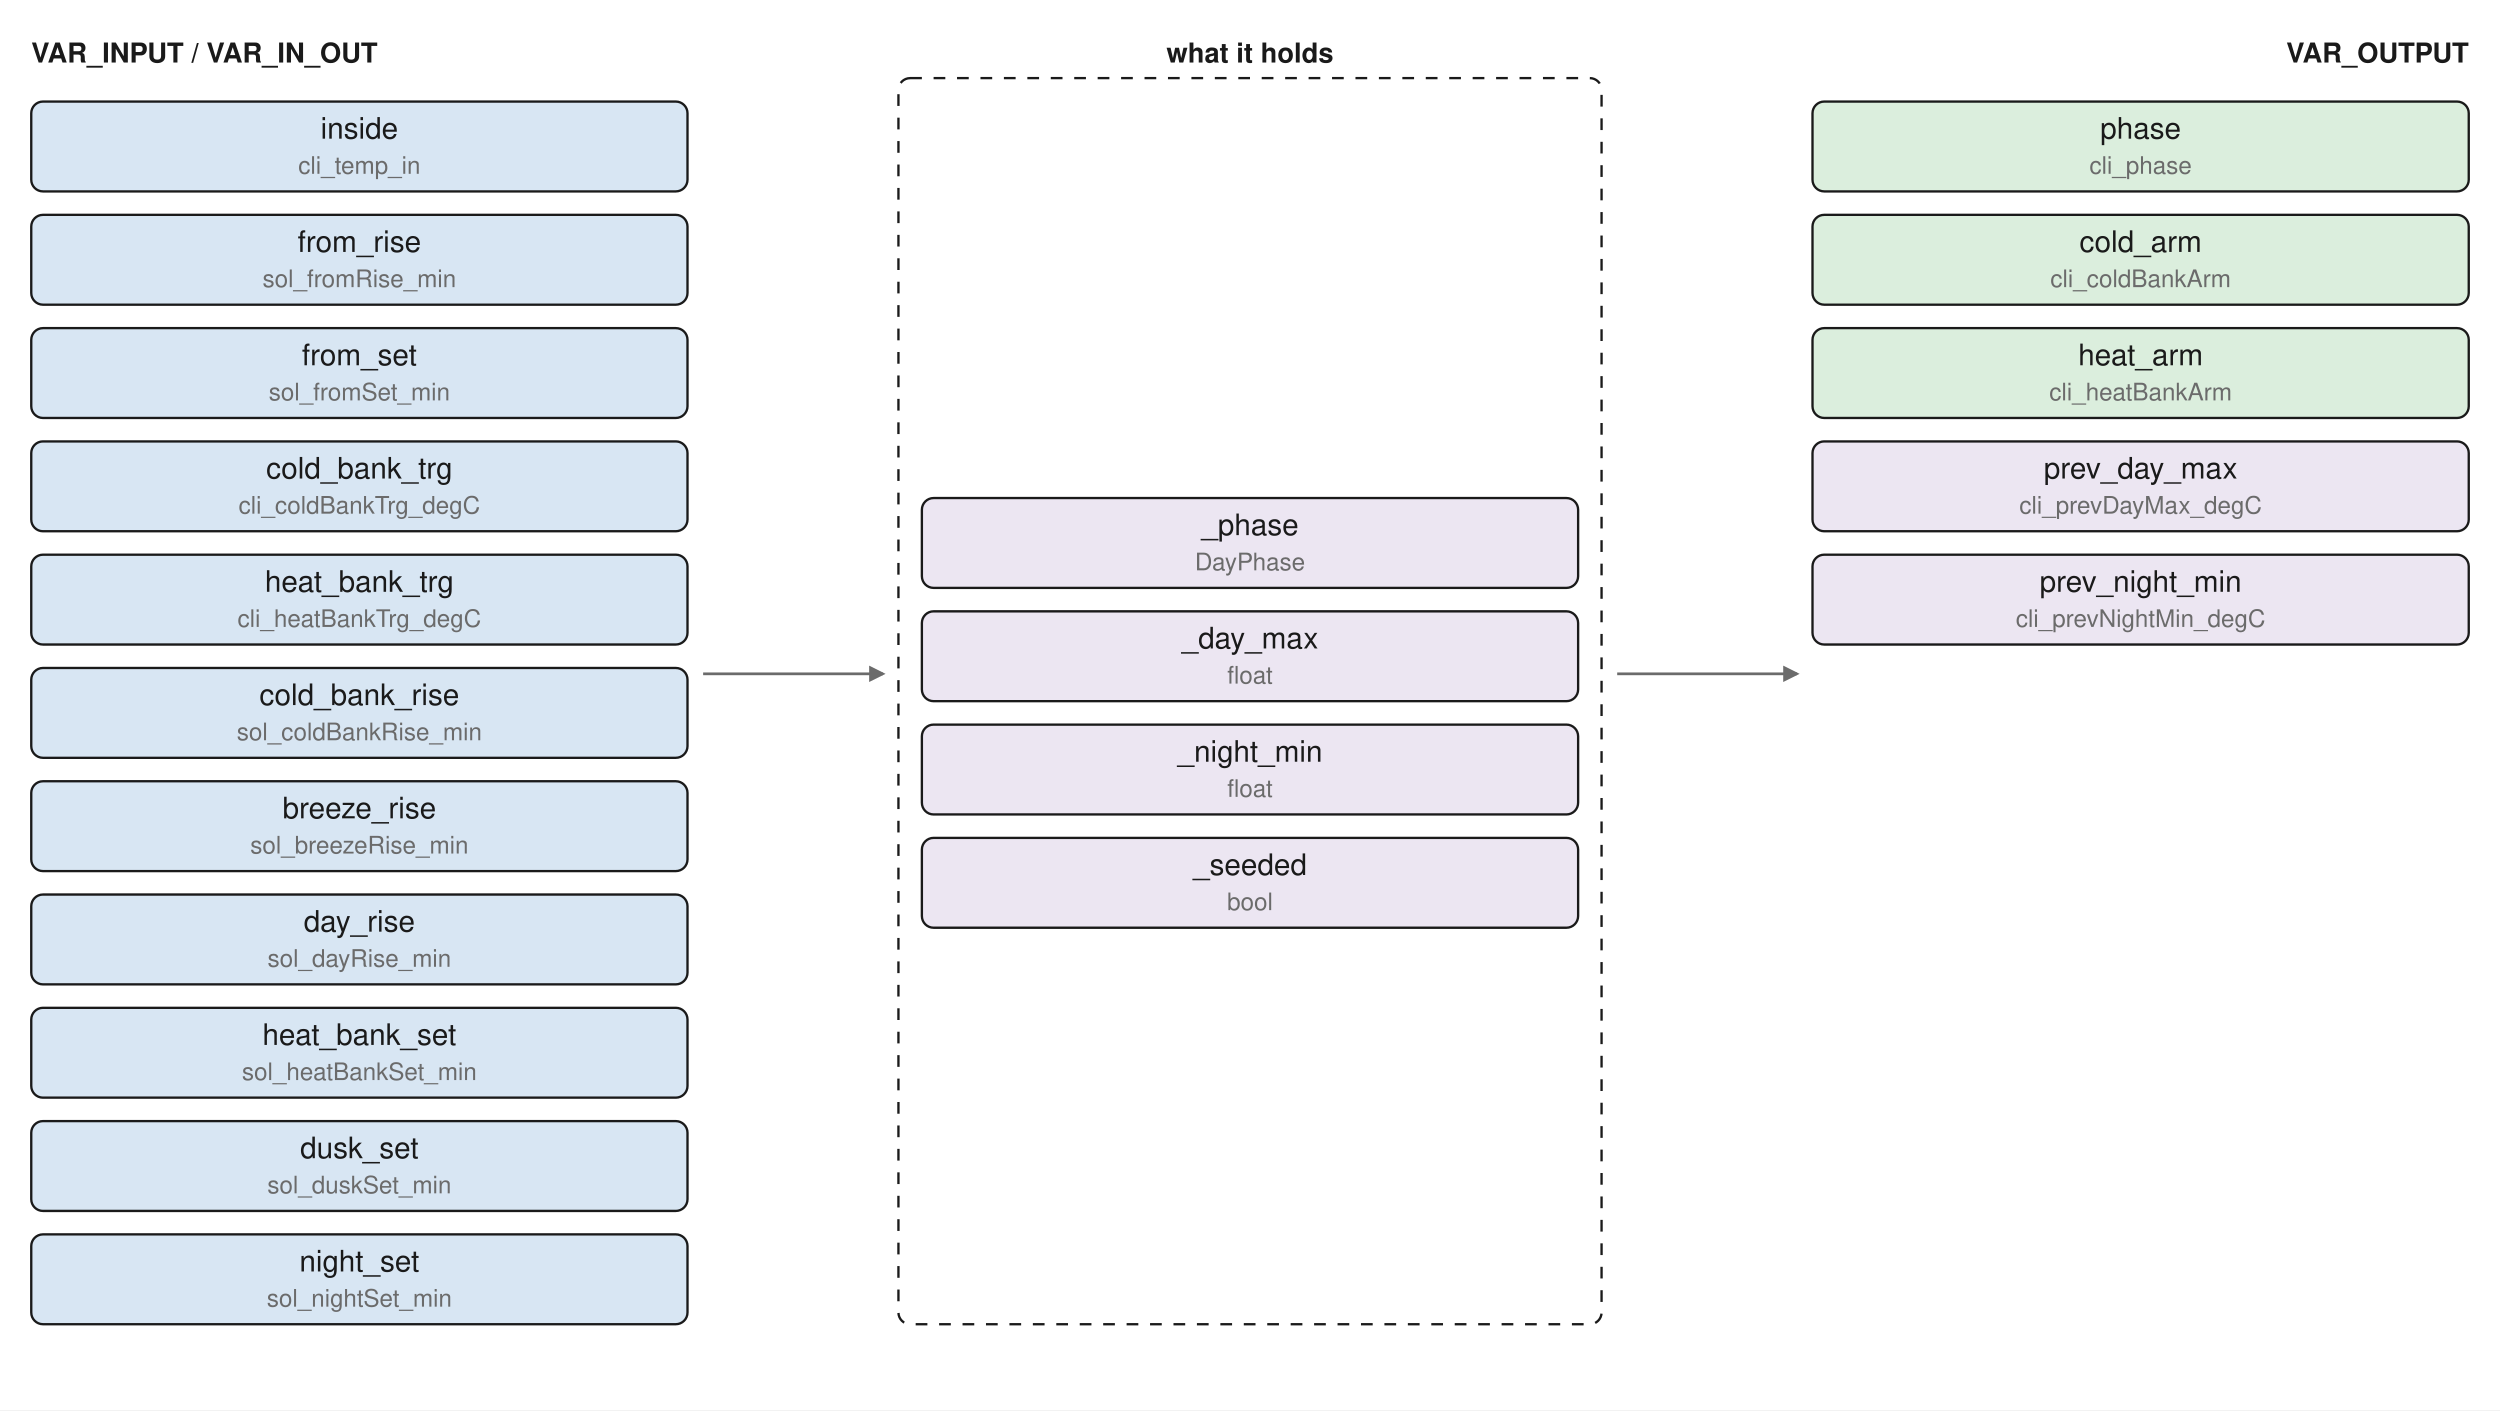
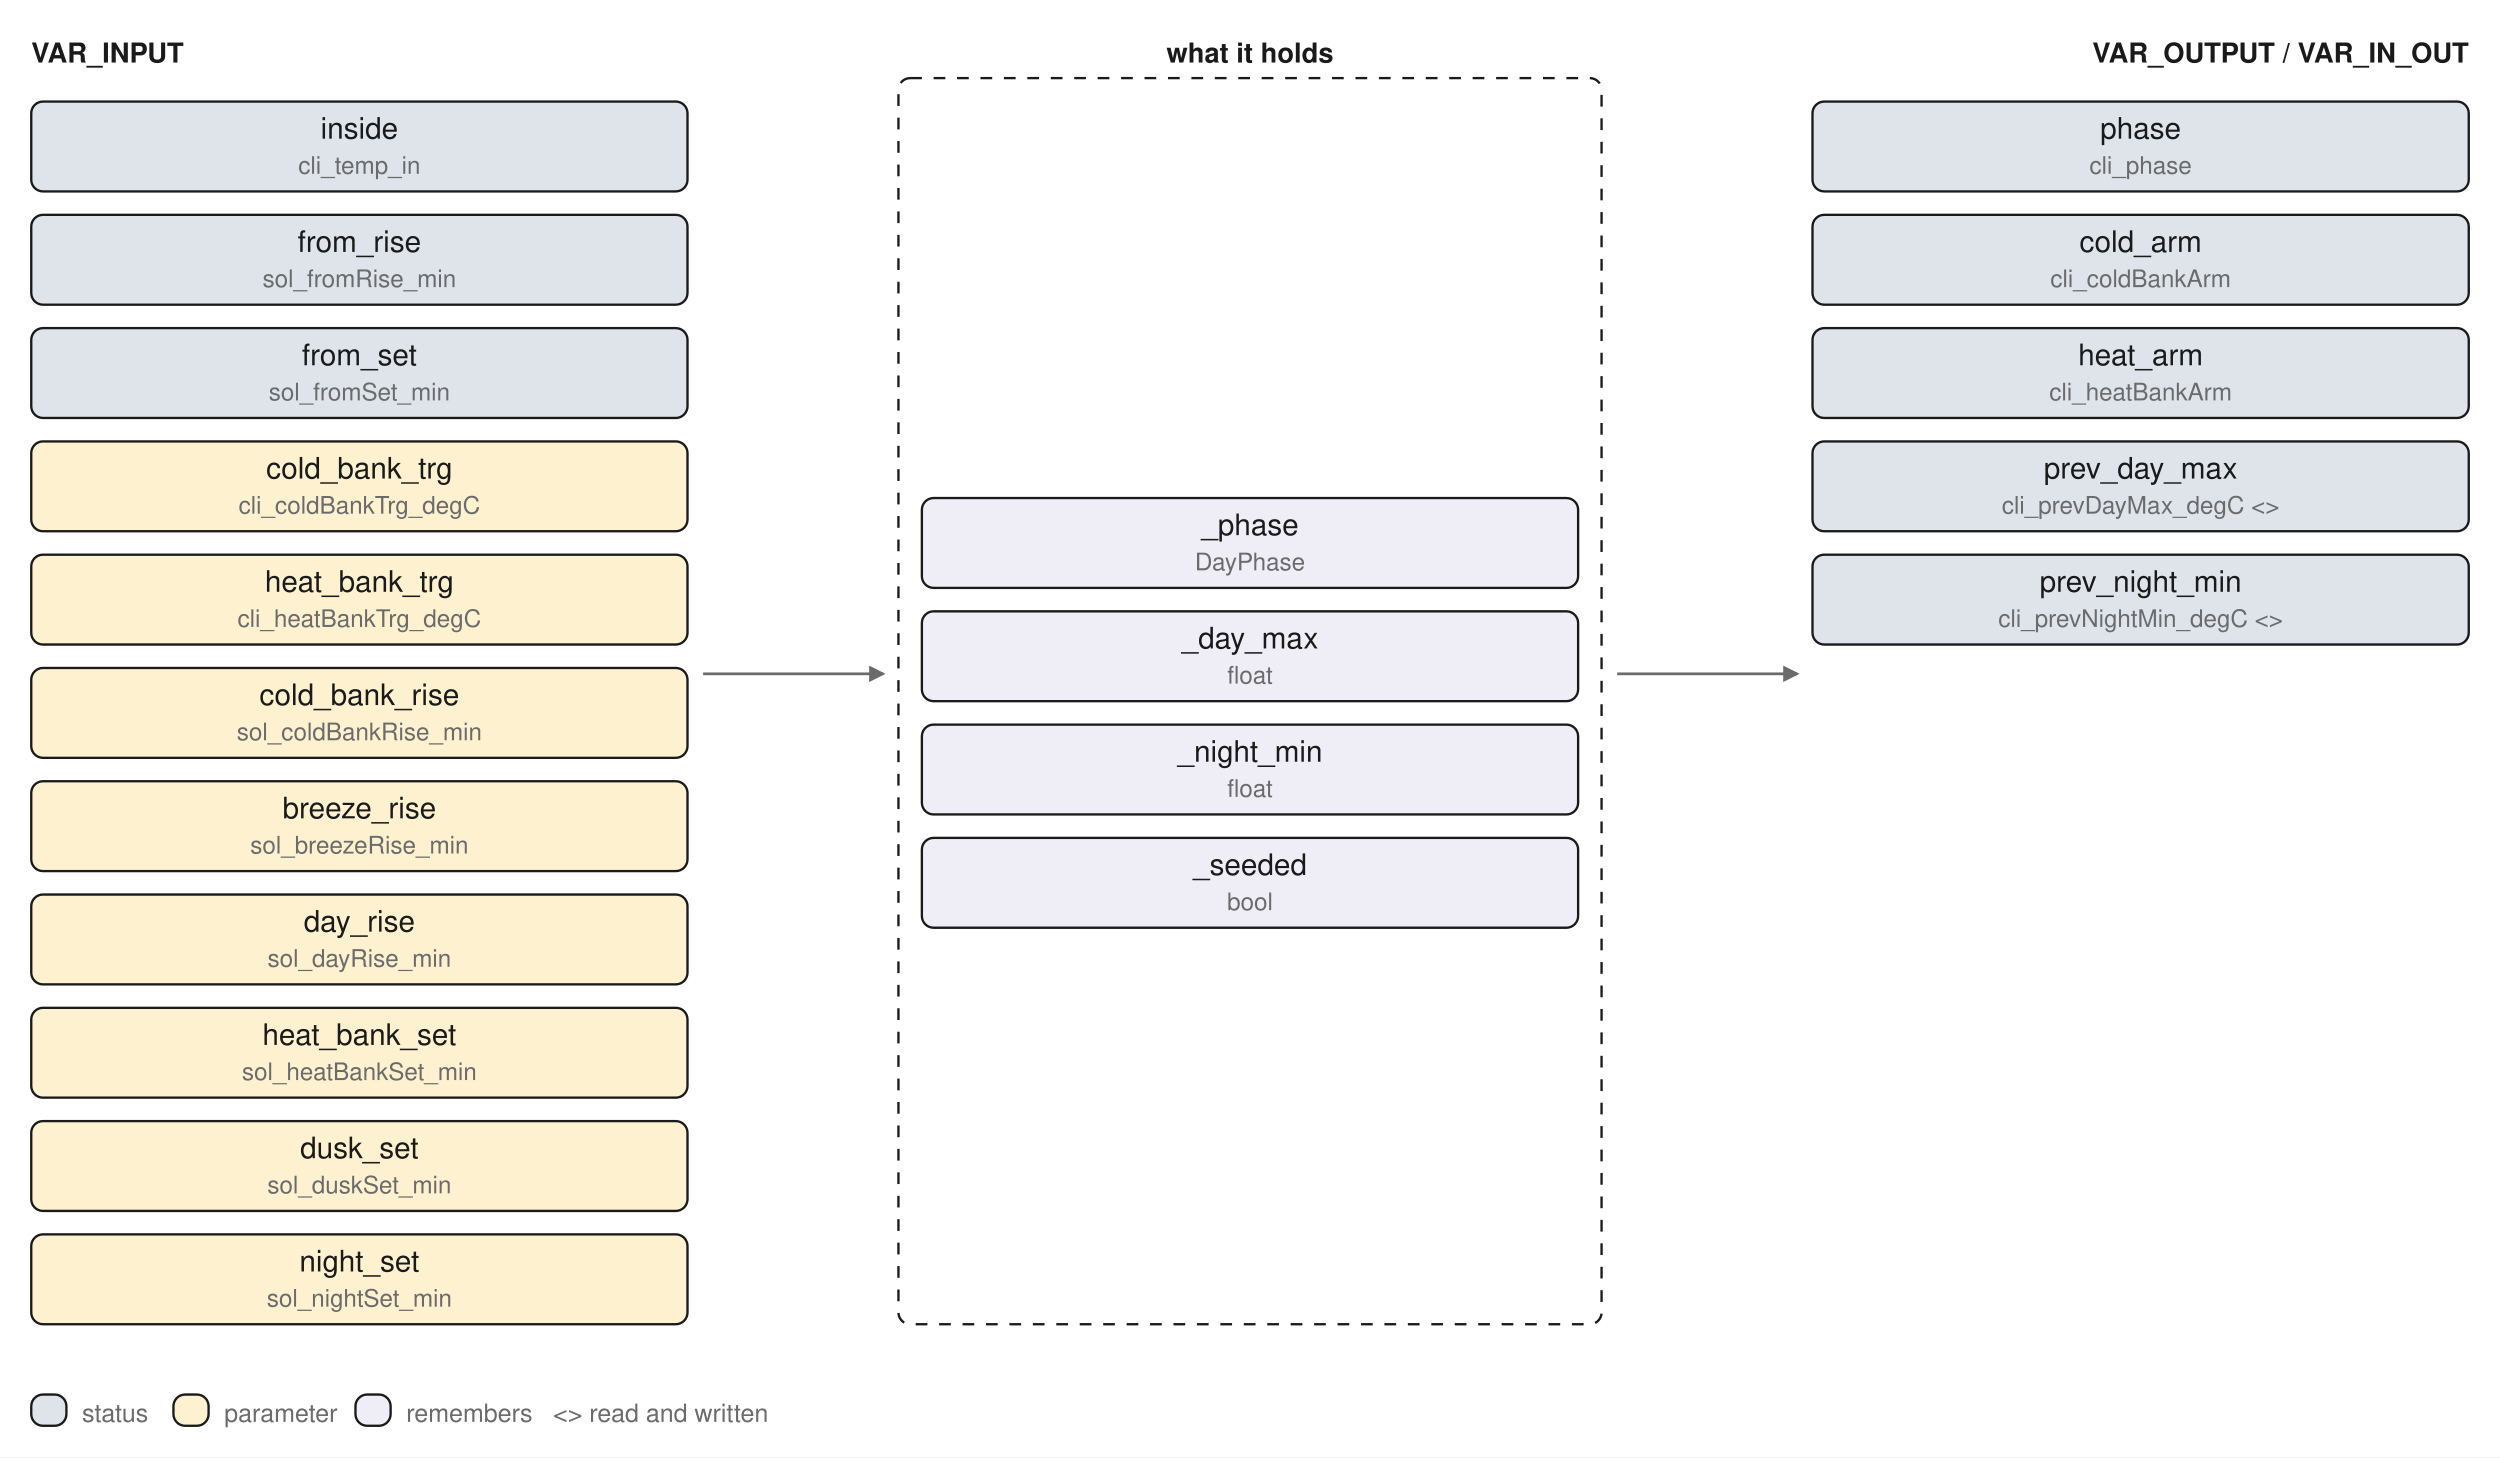
- <svg xmlns="http://www.w3.org/2000/svg" width="640" height="361" viewBox="0 0 640 361" style="max-width:100%;height:auto" content="&lt;mxfile host=&quot;app.diagrams.net&quot; type=&quot;device&quot;&gt;&lt;diagram id=&quot;day_phase&quot; name=&quot;day_phase&quot;&gt;&lt;mxGraphModel dx=&quot;640&quot; dy=&quot;361&quot; grid=&quot;0&quot; gridSize=&quot;10&quot; guides=&quot;1&quot; tooltips=&quot;1&quot; connect=&quot;1&quot; arrows=&quot;1&quot; fold=&quot;1&quot; page=&quot;1&quot; pageScale=&quot;1&quot; pageWidth=&quot;640&quot; pageHeight=&quot;361&quot; math=&quot;0&quot; shadow=&quot;0&quot;&gt;&lt;root&gt;&lt;mxCell id=&quot;0&quot;/&gt;&lt;mxCell id=&quot;1&quot; parent=&quot;0&quot;/&gt;&lt;mxCell id=&quot;n2&quot; value=&quot;VAR_INPUT / VAR_IN_OUT&quot; style=&quot;text;html=1;fontSize=7;fontColor=#1a1a1a;align=left;fontStyle=1&quot; vertex=&quot;1&quot; parent=&quot;1&quot;&gt;&lt;mxGeometry x=&quot;8&quot; y=&quot;9&quot; width=&quot;110&quot; height=&quot;11&quot; as=&quot;geometry&quot;/&gt;&lt;/mxCell&gt;&lt;mxCell id=&quot;n3&quot; value=&quot;what it holds&quot; style=&quot;text;html=1;fontSize=7;fontColor=#1a1a1a;align=center;fontStyle=1&quot; vertex=&quot;1&quot; parent=&quot;1&quot;&gt;&lt;mxGeometry x=&quot;320.0&quot; y=&quot;9&quot; width=&quot;65&quot; height=&quot;11&quot; as=&quot;geometry&quot;/&gt;&lt;/mxCell&gt;&lt;mxCell id=&quot;n4&quot; value=&quot;VAR_OUTPUT&quot; style=&quot;text;html=1;fontSize=7;fontColor=#1a1a1a;align=left;fontStyle=1&quot; vertex=&quot;1&quot; parent=&quot;1&quot;&gt;&lt;mxGeometry x=&quot;632&quot; y=&quot;9&quot; width=&quot;50&quot; height=&quot;11&quot; as=&quot;geometry&quot;/&gt;&lt;/mxCell&gt;&lt;mxCell id=&quot;n5&quot; value=&quot;inside&quot; style=&quot;rounded=1;fillColor=#d8e6f3;strokeColor=#1a1a1a;whiteSpace=wrap;html=1;fontSize=8&quot; vertex=&quot;1&quot; parent=&quot;1&quot;&gt;&lt;mxGeometry x=&quot;8&quot; y=&quot;26&quot; width=&quot;168&quot; height=&quot;23&quot; as=&quot;geometry&quot;/&gt;&lt;/mxCell&gt;&lt;mxCell id=&quot;n6&quot; value=&quot;from_rise&quot; style=&quot;rounded=1;fillColor=#d8e6f3;strokeColor=#1a1a1a;whiteSpace=wrap;html=1;fontSize=8&quot; vertex=&quot;1&quot; parent=&quot;1&quot;&gt;&lt;mxGeometry x=&quot;8&quot; y=&quot;55&quot; width=&quot;168&quot; height=&quot;23&quot; as=&quot;geometry&quot;/&gt;&lt;/mxCell&gt;&lt;mxCell id=&quot;n7&quot; value=&quot;from_set&quot; style=&quot;rounded=1;fillColor=#d8e6f3;strokeColor=#1a1a1a;whiteSpace=wrap;html=1;fontSize=8&quot; vertex=&quot;1&quot; parent=&quot;1&quot;&gt;&lt;mxGeometry x=&quot;8&quot; y=&quot;84&quot; width=&quot;168&quot; height=&quot;23&quot; as=&quot;geometry&quot;/&gt;&lt;/mxCell&gt;&lt;mxCell id=&quot;n8&quot; value=&quot;cold_bank_trg&quot; style=&quot;rounded=1;fillColor=#d8e6f3;strokeColor=#1a1a1a;whiteSpace=wrap;html=1;fontSize=8&quot; vertex=&quot;1&quot; parent=&quot;1&quot;&gt;&lt;mxGeometry x=&quot;8&quot; y=&quot;113&quot; width=&quot;168&quot; height=&quot;23&quot; as=&quot;geometry&quot;/&gt;&lt;/mxCell&gt;&lt;mxCell id=&quot;n9&quot; value=&quot;heat_bank_trg&quot; style=&quot;rounded=1;fillColor=#d8e6f3;strokeColor=#1a1a1a;whiteSpace=wrap;html=1;fontSize=8&quot; vertex=&quot;1&quot; parent=&quot;1&quot;&gt;&lt;mxGeometry x=&quot;8&quot; y=&quot;142&quot; width=&quot;168&quot; height=&quot;23&quot; as=&quot;geometry&quot;/&gt;&lt;/mxCell&gt;&lt;mxCell id=&quot;n10&quot; value=&quot;cold_bank_rise&quot; style=&quot;rounded=1;fillColor=#d8e6f3;strokeColor=#1a1a1a;whiteSpace=wrap;html=1;fontSize=8&quot; vertex=&quot;1&quot; parent=&quot;1&quot;&gt;&lt;mxGeometry x=&quot;8&quot; y=&quot;171&quot; width=&quot;168&quot; height=&quot;23&quot; as=&quot;geometry&quot;/&gt;&lt;/mxCell&gt;&lt;mxCell id=&quot;n11&quot; value=&quot;breeze_rise&quot; style=&quot;rounded=1;fillColor=#d8e6f3;strokeColor=#1a1a1a;whiteSpace=wrap;html=1;fontSize=8&quot; vertex=&quot;1&quot; parent=&quot;1&quot;&gt;&lt;mxGeometry x=&quot;8&quot; y=&quot;200&quot; width=&quot;168&quot; height=&quot;23&quot; as=&quot;geometry&quot;/&gt;&lt;/mxCell&gt;&lt;mxCell id=&quot;n12&quot; value=&quot;day_rise&quot; style=&quot;rounded=1;fillColor=#d8e6f3;strokeColor=#1a1a1a;whiteSpace=wrap;html=1;fontSize=8&quot; vertex=&quot;1&quot; parent=&quot;1&quot;&gt;&lt;mxGeometry x=&quot;8&quot; y=&quot;229&quot; width=&quot;168&quot; height=&quot;23&quot; as=&quot;geometry&quot;/&gt;&lt;/mxCell&gt;&lt;mxCell id=&quot;n13&quot; value=&quot;heat_bank_set&quot; style=&quot;rounded=1;fillColor=#d8e6f3;strokeColor=#1a1a1a;whiteSpace=wrap;html=1;fontSize=8&quot; vertex=&quot;1&quot; parent=&quot;1&quot;&gt;&lt;mxGeometry x=&quot;8&quot; y=&quot;258&quot; width=&quot;168&quot; height=&quot;23&quot; as=&quot;geometry&quot;/&gt;&lt;/mxCell&gt;&lt;mxCell id=&quot;n14&quot; value=&quot;dusk_set&quot; style=&quot;rounded=1;fillColor=#d8e6f3;strokeColor=#1a1a1a;whiteSpace=wrap;html=1;fontSize=8&quot; vertex=&quot;1&quot; parent=&quot;1&quot;&gt;&lt;mxGeometry x=&quot;8&quot; y=&quot;287&quot; width=&quot;168&quot; height=&quot;23&quot; as=&quot;geometry&quot;/&gt;&lt;/mxCell&gt;&lt;mxCell id=&quot;n15&quot; value=&quot;night_set&quot; style=&quot;rounded=1;fillColor=#d8e6f3;strokeColor=#1a1a1a;whiteSpace=wrap;html=1;fontSize=8&quot; vertex=&quot;1&quot; parent=&quot;1&quot;&gt;&lt;mxGeometry x=&quot;8&quot; y=&quot;316&quot; width=&quot;168&quot; height=&quot;23&quot; as=&quot;geometry&quot;/&gt;&lt;/mxCell&gt;&lt;mxCell id=&quot;n16&quot; value=&quot;phase&quot; style=&quot;rounded=1;fillColor=#dbeedd;strokeColor=#1a1a1a;whiteSpace=wrap;html=1;fontSize=8&quot; vertex=&quot;1&quot; parent=&quot;1&quot;&gt;&lt;mxGeometry x=&quot;464&quot; y=&quot;26&quot; width=&quot;168&quot; height=&quot;23&quot; as=&quot;geometry&quot;/&gt;&lt;/mxCell&gt;&lt;mxCell id=&quot;n17&quot; value=&quot;cold_arm&quot; style=&quot;rounded=1;fillColor=#dbeedd;strokeColor=#1a1a1a;whiteSpace=wrap;html=1;fontSize=8&quot; vertex=&quot;1&quot; parent=&quot;1&quot;&gt;&lt;mxGeometry x=&quot;464&quot; y=&quot;55&quot; width=&quot;168&quot; height=&quot;23&quot; as=&quot;geometry&quot;/&gt;&lt;/mxCell&gt;&lt;mxCell id=&quot;n18&quot; value=&quot;heat_arm&quot; style=&quot;rounded=1;fillColor=#dbeedd;strokeColor=#1a1a1a;whiteSpace=wrap;html=1;fontSize=8&quot; vertex=&quot;1&quot; parent=&quot;1&quot;&gt;&lt;mxGeometry x=&quot;464&quot; y=&quot;84&quot; width=&quot;168&quot; height=&quot;23&quot; as=&quot;geometry&quot;/&gt;&lt;/mxCell&gt;&lt;mxCell id=&quot;n19&quot; value=&quot;prev_day_max&quot; style=&quot;rounded=1;fillColor=#ece6f2;strokeColor=#1a1a1a;whiteSpace=wrap;html=1;fontSize=8&quot; vertex=&quot;1&quot; parent=&quot;1&quot;&gt;&lt;mxGeometry x=&quot;464&quot; y=&quot;113&quot; width=&quot;168&quot; height=&quot;23&quot; as=&quot;geometry&quot;/&gt;&lt;/mxCell&gt;&lt;mxCell id=&quot;n20&quot; value=&quot;prev_night_min&quot; style=&quot;rounded=1;fillColor=#ece6f2;strokeColor=#1a1a1a;whiteSpace=wrap;html=1;fontSize=8&quot; vertex=&quot;1&quot; parent=&quot;1&quot;&gt;&lt;mxGeometry x=&quot;464&quot; y=&quot;142&quot; width=&quot;168&quot; height=&quot;23&quot; as=&quot;geometry&quot;/&gt;&lt;/mxCell&gt;&lt;mxCell id=&quot;n21&quot; value=&quot;&quot; style=&quot;rounded=1;fillColor=#ffffff;strokeColor=#1a1a1a;whiteSpace=wrap;html=1;fontSize=8;dashed=1&quot; vertex=&quot;1&quot; parent=&quot;1&quot;&gt;&lt;mxGeometry x=&quot;230&quot; y=&quot;20&quot; width=&quot;180&quot; height=&quot;319&quot; as=&quot;geometry&quot;/&gt;&lt;/mxCell&gt;&lt;mxCell id=&quot;n22&quot; value=&quot;_phase&quot; style=&quot;rounded=1;fillColor=#ece6f2;strokeColor=#1a1a1a;whiteSpace=wrap;html=1;fontSize=8&quot; vertex=&quot;1&quot; parent=&quot;1&quot;&gt;&lt;mxGeometry x=&quot;236&quot; y=&quot;127.5&quot; width=&quot;168&quot; height=&quot;23&quot; as=&quot;geometry&quot;/&gt;&lt;/mxCell&gt;&lt;mxCell id=&quot;n23&quot; value=&quot;_day_max&quot; style=&quot;rounded=1;fillColor=#ece6f2;strokeColor=#1a1a1a;whiteSpace=wrap;html=1;fontSize=8&quot; vertex=&quot;1&quot; parent=&quot;1&quot;&gt;&lt;mxGeometry x=&quot;236&quot; y=&quot;156.5&quot; width=&quot;168&quot; height=&quot;23&quot; as=&quot;geometry&quot;/&gt;&lt;/mxCell&gt;&lt;mxCell id=&quot;n24&quot; value=&quot;_night_min&quot; style=&quot;rounded=1;fillColor=#ece6f2;strokeColor=#1a1a1a;whiteSpace=wrap;html=1;fontSize=8&quot; vertex=&quot;1&quot; parent=&quot;1&quot;&gt;&lt;mxGeometry x=&quot;236&quot; y=&quot;185.5&quot; width=&quot;168&quot; height=&quot;23&quot; as=&quot;geometry&quot;/&gt;&lt;/mxCell&gt;&lt;mxCell id=&quot;n25&quot; value=&quot;_seeded&quot; style=&quot;rounded=1;fillColor=#ece6f2;strokeColor=#1a1a1a;whiteSpace=wrap;html=1;fontSize=8&quot; vertex=&quot;1&quot; parent=&quot;1&quot;&gt;&lt;mxGeometry x=&quot;236&quot; y=&quot;214.5&quot; width=&quot;168&quot; height=&quot;23&quot; as=&quot;geometry&quot;/&gt;&lt;/mxCell&gt;&lt;mxCell id=&quot;e26&quot; value=&quot;&quot; style=&quot;edgeStyle=none;html=1;strokeColor=#6b6b6b;endArrow=block&quot; edge=&quot;1&quot; parent=&quot;1&quot;&gt;&lt;mxGeometry relative=&quot;1&quot; as=&quot;geometry&quot;&gt;&lt;mxPoint x=&quot;180&quot; y=&quot;172.5&quot; as=&quot;sourcePoint&quot;/&gt;&lt;mxPoint x=&quot;226&quot; y=&quot;172.5&quot; as=&quot;targetPoint&quot;/&gt;&lt;/mxGeometry&gt;&lt;/mxCell&gt;&lt;mxCell id=&quot;e27&quot; value=&quot;&quot; style=&quot;edgeStyle=none;html=1;strokeColor=#6b6b6b;endArrow=block&quot; edge=&quot;1&quot; parent=&quot;1&quot;&gt;&lt;mxGeometry relative=&quot;1&quot; as=&quot;geometry&quot;&gt;&lt;mxPoint x=&quot;414&quot; y=&quot;172.5&quot; as=&quot;sourcePoint&quot;/&gt;&lt;mxPoint x=&quot;460&quot; y=&quot;172.5&quot; as=&quot;targetPoint&quot;/&gt;&lt;/mxGeometry&gt;&lt;/mxCell&gt;&lt;/root&gt;&lt;/mxGraphModel&gt;&lt;/diagram&gt;&lt;/mxfile&gt;">
+ <svg xmlns="http://www.w3.org/2000/svg" width="640" height="373" viewBox="0 0 640 373" style="max-width:100%;height:auto" content="&lt;mxfile host=&quot;app.diagrams.net&quot; type=&quot;device&quot;&gt;&lt;diagram id=&quot;day_phase&quot; name=&quot;day_phase&quot;&gt;&lt;mxGraphModel dx=&quot;640&quot; dy=&quot;373&quot; grid=&quot;0&quot; gridSize=&quot;10&quot; guides=&quot;1&quot; tooltips=&quot;1&quot; connect=&quot;1&quot; arrows=&quot;1&quot; fold=&quot;1&quot; page=&quot;1&quot; pageScale=&quot;1&quot; pageWidth=&quot;640&quot; pageHeight=&quot;373&quot; math=&quot;0&quot; shadow=&quot;0&quot;&gt;&lt;root&gt;&lt;mxCell id=&quot;0&quot;/&gt;&lt;mxCell id=&quot;1&quot; parent=&quot;0&quot;/&gt;&lt;mxCell id=&quot;n2&quot; value=&quot;VAR_INPUT&quot; style=&quot;text;html=1;fontSize=7;fontColor=#1a1a1a;align=left;fontStyle=1&quot; vertex=&quot;1&quot; parent=&quot;1&quot;&gt;&lt;mxGeometry x=&quot;8&quot; y=&quot;9&quot; width=&quot;45&quot; height=&quot;11&quot; as=&quot;geometry&quot;/&gt;&lt;/mxCell&gt;&lt;mxCell id=&quot;n3&quot; value=&quot;what it holds&quot; style=&quot;text;html=1;fontSize=7;fontColor=#1a1a1a;align=center;fontStyle=1&quot; vertex=&quot;1&quot; parent=&quot;1&quot;&gt;&lt;mxGeometry x=&quot;320.0&quot; y=&quot;9&quot; width=&quot;65&quot; height=&quot;11&quot; as=&quot;geometry&quot;/&gt;&lt;/mxCell&gt;&lt;mxCell id=&quot;n4&quot; value=&quot;VAR_OUTPUT / VAR_IN_OUT&quot; style=&quot;text;html=1;fontSize=7;fontColor=#1a1a1a;align=left;fontStyle=1&quot; vertex=&quot;1&quot; parent=&quot;1&quot;&gt;&lt;mxGeometry x=&quot;632&quot; y=&quot;9&quot; width=&quot;115&quot; height=&quot;11&quot; as=&quot;geometry&quot;/&gt;&lt;/mxCell&gt;&lt;mxCell id=&quot;n5&quot; value=&quot;inside&quot; style=&quot;rounded=1;fillColor=#dfe4ea;strokeColor=#1a1a1a;whiteSpace=wrap;html=1;fontSize=8&quot; vertex=&quot;1&quot; parent=&quot;1&quot;&gt;&lt;mxGeometry x=&quot;8&quot; y=&quot;26&quot; width=&quot;168&quot; height=&quot;23&quot; as=&quot;geometry&quot;/&gt;&lt;/mxCell&gt;&lt;mxCell id=&quot;n6&quot; value=&quot;from_rise&quot; style=&quot;rounded=1;fillColor=#dfe4ea;strokeColor=#1a1a1a;whiteSpace=wrap;html=1;fontSize=8&quot; vertex=&quot;1&quot; parent=&quot;1&quot;&gt;&lt;mxGeometry x=&quot;8&quot; y=&quot;55&quot; width=&quot;168&quot; height=&quot;23&quot; as=&quot;geometry&quot;/&gt;&lt;/mxCell&gt;&lt;mxCell id=&quot;n7&quot; value=&quot;from_set&quot; style=&quot;rounded=1;fillColor=#dfe4ea;strokeColor=#1a1a1a;whiteSpace=wrap;html=1;fontSize=8&quot; vertex=&quot;1&quot; parent=&quot;1&quot;&gt;&lt;mxGeometry x=&quot;8&quot; y=&quot;84&quot; width=&quot;168&quot; height=&quot;23&quot; as=&quot;geometry&quot;/&gt;&lt;/mxCell&gt;&lt;mxCell id=&quot;n8&quot; value=&quot;cold_bank_trg&quot; style=&quot;rounded=1;fillColor=#fdf1d0;strokeColor=#1a1a1a;whiteSpace=wrap;html=1;fontSize=8&quot; vertex=&quot;1&quot; parent=&quot;1&quot;&gt;&lt;mxGeometry x=&quot;8&quot; y=&quot;113&quot; width=&quot;168&quot; height=&quot;23&quot; as=&quot;geometry&quot;/&gt;&lt;/mxCell&gt;&lt;mxCell id=&quot;n9&quot; value=&quot;heat_bank_trg&quot; style=&quot;rounded=1;fillColor=#fdf1d0;strokeColor=#1a1a1a;whiteSpace=wrap;html=1;fontSize=8&quot; vertex=&quot;1&quot; parent=&quot;1&quot;&gt;&lt;mxGeometry x=&quot;8&quot; y=&quot;142&quot; width=&quot;168&quot; height=&quot;23&quot; as=&quot;geometry&quot;/&gt;&lt;/mxCell&gt;&lt;mxCell id=&quot;n10&quot; value=&quot;cold_bank_rise&quot; style=&quot;rounded=1;fillColor=#fdf1d0;strokeColor=#1a1a1a;whiteSpace=wrap;html=1;fontSize=8&quot; vertex=&quot;1&quot; parent=&quot;1&quot;&gt;&lt;mxGeometry x=&quot;8&quot; y=&quot;171&quot; width=&quot;168&quot; height=&quot;23&quot; as=&quot;geometry&quot;/&gt;&lt;/mxCell&gt;&lt;mxCell id=&quot;n11&quot; value=&quot;breeze_rise&quot; style=&quot;rounded=1;fillColor=#fdf1d0;strokeColor=#1a1a1a;whiteSpace=wrap;html=1;fontSize=8&quot; vertex=&quot;1&quot; parent=&quot;1&quot;&gt;&lt;mxGeometry x=&quot;8&quot; y=&quot;200&quot; width=&quot;168&quot; height=&quot;23&quot; as=&quot;geometry&quot;/&gt;&lt;/mxCell&gt;&lt;mxCell id=&quot;n12&quot; value=&quot;day_rise&quot; style=&quot;rounded=1;fillColor=#fdf1d0;strokeColor=#1a1a1a;whiteSpace=wrap;html=1;fontSize=8&quot; vertex=&quot;1&quot; parent=&quot;1&quot;&gt;&lt;mxGeometry x=&quot;8&quot; y=&quot;229&quot; width=&quot;168&quot; height=&quot;23&quot; as=&quot;geometry&quot;/&gt;&lt;/mxCell&gt;&lt;mxCell id=&quot;n13&quot; value=&quot;heat_bank_set&quot; style=&quot;rounded=1;fillColor=#fdf1d0;strokeColor=#1a1a1a;whiteSpace=wrap;html=1;fontSize=8&quot; vertex=&quot;1&quot; parent=&quot;1&quot;&gt;&lt;mxGeometry x=&quot;8&quot; y=&quot;258&quot; width=&quot;168&quot; height=&quot;23&quot; as=&quot;geometry&quot;/&gt;&lt;/mxCell&gt;&lt;mxCell id=&quot;n14&quot; value=&quot;dusk_set&quot; style=&quot;rounded=1;fillColor=#fdf1d0;strokeColor=#1a1a1a;whiteSpace=wrap;html=1;fontSize=8&quot; vertex=&quot;1&quot; parent=&quot;1&quot;&gt;&lt;mxGeometry x=&quot;8&quot; y=&quot;287&quot; width=&quot;168&quot; height=&quot;23&quot; as=&quot;geometry&quot;/&gt;&lt;/mxCell&gt;&lt;mxCell id=&quot;n15&quot; value=&quot;night_set&quot; style=&quot;rounded=1;fillColor=#fdf1d0;strokeColor=#1a1a1a;whiteSpace=wrap;html=1;fontSize=8&quot; vertex=&quot;1&quot; parent=&quot;1&quot;&gt;&lt;mxGeometry x=&quot;8&quot; y=&quot;316&quot; width=&quot;168&quot; height=&quot;23&quot; as=&quot;geometry&quot;/&gt;&lt;/mxCell&gt;&lt;mxCell id=&quot;n16&quot; value=&quot;phase&quot; style=&quot;rounded=1;fillColor=#dfe4ea;strokeColor=#1a1a1a;whiteSpace=wrap;html=1;fontSize=8&quot; vertex=&quot;1&quot; parent=&quot;1&quot;&gt;&lt;mxGeometry x=&quot;464&quot; y=&quot;26&quot; width=&quot;168&quot; height=&quot;23&quot; as=&quot;geometry&quot;/&gt;&lt;/mxCell&gt;&lt;mxCell id=&quot;n17&quot; value=&quot;cold_arm&quot; style=&quot;rounded=1;fillColor=#dfe4ea;strokeColor=#1a1a1a;whiteSpace=wrap;html=1;fontSize=8&quot; vertex=&quot;1&quot; parent=&quot;1&quot;&gt;&lt;mxGeometry x=&quot;464&quot; y=&quot;55&quot; width=&quot;168&quot; height=&quot;23&quot; as=&quot;geometry&quot;/&gt;&lt;/mxCell&gt;&lt;mxCell id=&quot;n18&quot; value=&quot;heat_arm&quot; style=&quot;rounded=1;fillColor=#dfe4ea;strokeColor=#1a1a1a;whiteSpace=wrap;html=1;fontSize=8&quot; vertex=&quot;1&quot; parent=&quot;1&quot;&gt;&lt;mxGeometry x=&quot;464&quot; y=&quot;84&quot; width=&quot;168&quot; height=&quot;23&quot; as=&quot;geometry&quot;/&gt;&lt;/mxCell&gt;&lt;mxCell id=&quot;n19&quot; value=&quot;prev_day_max&quot; style=&quot;rounded=1;fillColor=#dfe4ea;strokeColor=#1a1a1a;whiteSpace=wrap;html=1;fontSize=8&quot; vertex=&quot;1&quot; parent=&quot;1&quot;&gt;&lt;mxGeometry x=&quot;464&quot; y=&quot;113&quot; width=&quot;168&quot; height=&quot;23&quot; as=&quot;geometry&quot;/&gt;&lt;/mxCell&gt;&lt;mxCell id=&quot;n20&quot; value=&quot;prev_night_min&quot; style=&quot;rounded=1;fillColor=#dfe4ea;strokeColor=#1a1a1a;whiteSpace=wrap;html=1;fontSize=8&quot; vertex=&quot;1&quot; parent=&quot;1&quot;&gt;&lt;mxGeometry x=&quot;464&quot; y=&quot;142&quot; width=&quot;168&quot; height=&quot;23&quot; as=&quot;geometry&quot;/&gt;&lt;/mxCell&gt;&lt;mxCell id=&quot;n21&quot; value=&quot;&quot; style=&quot;rounded=1;fillColor=#ffffff;strokeColor=#1a1a1a;whiteSpace=wrap;html=1;fontSize=8;dashed=1&quot; vertex=&quot;1&quot; parent=&quot;1&quot;&gt;&lt;mxGeometry x=&quot;230&quot; y=&quot;20&quot; width=&quot;180&quot; height=&quot;319&quot; as=&quot;geometry&quot;/&gt;&lt;/mxCell&gt;&lt;mxCell id=&quot;n22&quot; value=&quot;_phase&quot; style=&quot;rounded=1;fillColor=#efeef6;strokeColor=#1a1a1a;whiteSpace=wrap;html=1;fontSize=8&quot; vertex=&quot;1&quot; parent=&quot;1&quot;&gt;&lt;mxGeometry x=&quot;236&quot; y=&quot;127.5&quot; width=&quot;168&quot; height=&quot;23&quot; as=&quot;geometry&quot;/&gt;&lt;/mxCell&gt;&lt;mxCell id=&quot;n23&quot; value=&quot;_day_max&quot; style=&quot;rounded=1;fillColor=#efeef6;strokeColor=#1a1a1a;whiteSpace=wrap;html=1;fontSize=8&quot; vertex=&quot;1&quot; parent=&quot;1&quot;&gt;&lt;mxGeometry x=&quot;236&quot; y=&quot;156.5&quot; width=&quot;168&quot; height=&quot;23&quot; as=&quot;geometry&quot;/&gt;&lt;/mxCell&gt;&lt;mxCell id=&quot;n24&quot; value=&quot;_night_min&quot; style=&quot;rounded=1;fillColor=#efeef6;strokeColor=#1a1a1a;whiteSpace=wrap;html=1;fontSize=8&quot; vertex=&quot;1&quot; parent=&quot;1&quot;&gt;&lt;mxGeometry x=&quot;236&quot; y=&quot;185.5&quot; width=&quot;168&quot; height=&quot;23&quot; as=&quot;geometry&quot;/&gt;&lt;/mxCell&gt;&lt;mxCell id=&quot;n25&quot; value=&quot;_seeded&quot; style=&quot;rounded=1;fillColor=#efeef6;strokeColor=#1a1a1a;whiteSpace=wrap;html=1;fontSize=8&quot; vertex=&quot;1&quot; parent=&quot;1&quot;&gt;&lt;mxGeometry x=&quot;236&quot; y=&quot;214.5&quot; width=&quot;168&quot; height=&quot;23&quot; as=&quot;geometry&quot;/&gt;&lt;/mxCell&gt;&lt;mxCell id=&quot;e26&quot; value=&quot;&quot; style=&quot;edgeStyle=none;html=1;strokeColor=#6b6b6b;endArrow=block&quot; edge=&quot;1&quot; parent=&quot;1&quot;&gt;&lt;mxGeometry relative=&quot;1&quot; as=&quot;geometry&quot;&gt;&lt;mxPoint x=&quot;180&quot; y=&quot;172.5&quot; as=&quot;sourcePoint&quot;/&gt;&lt;mxPoint x=&quot;226&quot; y=&quot;172.5&quot; as=&quot;targetPoint&quot;/&gt;&lt;/mxGeometry&gt;&lt;/mxCell&gt;&lt;mxCell id=&quot;e27&quot; value=&quot;&quot; style=&quot;edgeStyle=none;html=1;strokeColor=#6b6b6b;endArrow=block&quot; edge=&quot;1&quot; parent=&quot;1&quot;&gt;&lt;mxGeometry relative=&quot;1&quot; as=&quot;geometry&quot;&gt;&lt;mxPoint x=&quot;414&quot; y=&quot;172.5&quot; as=&quot;sourcePoint&quot;/&gt;&lt;mxPoint x=&quot;460&quot; y=&quot;172.5&quot; as=&quot;targetPoint&quot;/&gt;&lt;/mxGeometry&gt;&lt;/mxCell&gt;&lt;mxCell id=&quot;n28&quot; value=&quot;&quot; style=&quot;rounded=1;fillColor=#dfe4ea;strokeColor=#1a1a1a;whiteSpace=wrap;html=1;fontSize=8&quot; vertex=&quot;1&quot; parent=&quot;1&quot;&gt;&lt;mxGeometry x=&quot;8&quot; y=&quot;357&quot; width=&quot;9&quot; height=&quot;8&quot; as=&quot;geometry&quot;/&gt;&lt;/mxCell&gt;&lt;mxCell id=&quot;n29&quot; value=&quot;status&quot; style=&quot;text;html=1;fontSize=6;fontColor=#6b6b6b;align=left&quot; vertex=&quot;1&quot; parent=&quot;1&quot;&gt;&lt;mxGeometry x=&quot;21&quot; y=&quot;357.6&quot; width=&quot;40&quot; height=&quot;10.4&quot; as=&quot;geometry&quot;/&gt;&lt;/mxCell&gt;&lt;mxCell id=&quot;n30&quot; value=&quot;&quot; style=&quot;rounded=1;fillColor=#fdf1d0;strokeColor=#1a1a1a;whiteSpace=wrap;html=1;fontSize=8&quot; vertex=&quot;1&quot; parent=&quot;1&quot;&gt;&lt;mxGeometry x=&quot;44.4&quot; y=&quot;357&quot; width=&quot;9&quot; height=&quot;8&quot; as=&quot;geometry&quot;/&gt;&lt;/mxCell&gt;&lt;mxCell id=&quot;n31&quot; value=&quot;parameter&quot; style=&quot;text;html=1;fontSize=6;fontColor=#6b6b6b;align=left&quot; vertex=&quot;1&quot; parent=&quot;1&quot;&gt;&lt;mxGeometry x=&quot;57.4&quot; y=&quot;357.6&quot; width=&quot;45&quot; height=&quot;10.4&quot; as=&quot;geometry&quot;/&gt;&lt;/mxCell&gt;&lt;mxCell id=&quot;n32&quot; value=&quot;&quot; style=&quot;rounded=1;fillColor=#efeef6;strokeColor=#1a1a1a;whiteSpace=wrap;html=1;fontSize=8&quot; vertex=&quot;1&quot; parent=&quot;1&quot;&gt;&lt;mxGeometry x=&quot;91.0&quot; y=&quot;357&quot; width=&quot;9&quot; height=&quot;8&quot; as=&quot;geometry&quot;/&gt;&lt;/mxCell&gt;&lt;mxCell id=&quot;n33&quot; value=&quot;remembers&quot; style=&quot;text;html=1;fontSize=6;fontColor=#6b6b6b;align=left&quot; vertex=&quot;1&quot; parent=&quot;1&quot;&gt;&lt;mxGeometry x=&quot;104.0&quot; y=&quot;357.6&quot; width=&quot;45&quot; height=&quot;10.4&quot; as=&quot;geometry&quot;/&gt;&lt;/mxCell&gt;&lt;mxCell id=&quot;n34&quot; value=&quot;&amp;lt;&amp;gt; read and written&quot; style=&quot;text;html=1;fontSize=6;fontColor=#6b6b6b;align=left&quot; vertex=&quot;1&quot; parent=&quot;1&quot;&gt;&lt;mxGeometry x=&quot;141.6&quot; y=&quot;357.6&quot; width=&quot;95&quot; height=&quot;10.4&quot; as=&quot;geometry&quot;/&gt;&lt;/mxCell&gt;&lt;/root&gt;&lt;/mxGraphModel&gt;&lt;/diagram&gt;&lt;/mxfile&gt;">
  <defs>
    <marker id="a" markerWidth="6" markerHeight="6" refX="5" refY="3" orient="auto">
      <path d="M0,0 L6,3 L0,6 z" fill="#6b6b6b" />
    </marker>
  </defs>
-   <rect width="640" height="361" fill="#ffffff" />
-   <text x="8" y="16" font-family="Helvetica,Arial,sans-serif" font-size="7" fill="#1a1a1a" text-anchor="start" font-weight="bold">VAR_INPUT / VAR_IN_OUT</text>
+   <rect width="640" height="373" fill="#ffffff" />
+   <text x="8" y="16" font-family="Helvetica,Arial,sans-serif" font-size="7" fill="#1a1a1a" text-anchor="start" font-weight="bold">VAR_INPUT</text>
  <text x="320.0" y="16" font-family="Helvetica,Arial,sans-serif" font-size="7" fill="#1a1a1a" text-anchor="middle" font-weight="bold">what it holds</text>
-   <text x="632" y="16" font-family="Helvetica,Arial,sans-serif" font-size="7" fill="#1a1a1a" text-anchor="end" font-weight="bold">VAR_OUTPUT</text>
-   <rect x="8" y="26" width="168" height="23" rx="3" fill="#d8e6f3" stroke="#1a1a1a" stroke-width="0.6" />
+   <text x="632" y="16" font-family="Helvetica,Arial,sans-serif" font-size="7" fill="#1a1a1a" text-anchor="end" font-weight="bold">VAR_OUTPUT / VAR_IN_OUT</text>
+   <rect x="8" y="26" width="168" height="23" rx="3" fill="#dfe4ea" stroke="#1a1a1a" stroke-width="0.6" />
  <text x="92.0" y="35.5" font-family="Helvetica,Arial,sans-serif" font-size="7.6" fill="#1a1a1a" text-anchor="middle">inside</text>
  <text x="92.0" y="44.5" font-family="Helvetica,Arial,sans-serif" font-size="6.2" fill="#6b6b6b" text-anchor="middle">cli_temp_in</text>
-   <rect x="8" y="55" width="168" height="23" rx="3" fill="#d8e6f3" stroke="#1a1a1a" stroke-width="0.6" />
+   <rect x="8" y="55" width="168" height="23" rx="3" fill="#dfe4ea" stroke="#1a1a1a" stroke-width="0.6" />
  <text x="92.0" y="64.5" font-family="Helvetica,Arial,sans-serif" font-size="7.6" fill="#1a1a1a" text-anchor="middle">from_rise</text>
  <text x="92.0" y="73.5" font-family="Helvetica,Arial,sans-serif" font-size="6.2" fill="#6b6b6b" text-anchor="middle">sol_fromRise_min</text>
-   <rect x="8" y="84" width="168" height="23" rx="3" fill="#d8e6f3" stroke="#1a1a1a" stroke-width="0.6" />
+   <rect x="8" y="84" width="168" height="23" rx="3" fill="#dfe4ea" stroke="#1a1a1a" stroke-width="0.6" />
  <text x="92.0" y="93.5" font-family="Helvetica,Arial,sans-serif" font-size="7.6" fill="#1a1a1a" text-anchor="middle">from_set</text>
  <text x="92.0" y="102.5" font-family="Helvetica,Arial,sans-serif" font-size="6.2" fill="#6b6b6b" text-anchor="middle">sol_fromSet_min</text>
-   <rect x="8" y="113" width="168" height="23" rx="3" fill="#d8e6f3" stroke="#1a1a1a" stroke-width="0.6" />
+   <rect x="8" y="113" width="168" height="23" rx="3" fill="#fdf1d0" stroke="#1a1a1a" stroke-width="0.6" />
  <text x="92.0" y="122.5" font-family="Helvetica,Arial,sans-serif" font-size="7.6" fill="#1a1a1a" text-anchor="middle">cold_bank_trg</text>
  <text x="92.0" y="131.5" font-family="Helvetica,Arial,sans-serif" font-size="6.2" fill="#6b6b6b" text-anchor="middle">cli_coldBankTrg_degC</text>
-   <rect x="8" y="142" width="168" height="23" rx="3" fill="#d8e6f3" stroke="#1a1a1a" stroke-width="0.6" />
+   <rect x="8" y="142" width="168" height="23" rx="3" fill="#fdf1d0" stroke="#1a1a1a" stroke-width="0.6" />
  <text x="92.0" y="151.5" font-family="Helvetica,Arial,sans-serif" font-size="7.6" fill="#1a1a1a" text-anchor="middle">heat_bank_trg</text>
  <text x="92.0" y="160.5" font-family="Helvetica,Arial,sans-serif" font-size="6.2" fill="#6b6b6b" text-anchor="middle">cli_heatBankTrg_degC</text>
-   <rect x="8" y="171" width="168" height="23" rx="3" fill="#d8e6f3" stroke="#1a1a1a" stroke-width="0.6" />
+   <rect x="8" y="171" width="168" height="23" rx="3" fill="#fdf1d0" stroke="#1a1a1a" stroke-width="0.6" />
  <text x="92.0" y="180.5" font-family="Helvetica,Arial,sans-serif" font-size="7.6" fill="#1a1a1a" text-anchor="middle">cold_bank_rise</text>
  <text x="92.0" y="189.5" font-family="Helvetica,Arial,sans-serif" font-size="6.2" fill="#6b6b6b" text-anchor="middle">sol_coldBankRise_min</text>
-   <rect x="8" y="200" width="168" height="23" rx="3" fill="#d8e6f3" stroke="#1a1a1a" stroke-width="0.6" />
+   <rect x="8" y="200" width="168" height="23" rx="3" fill="#fdf1d0" stroke="#1a1a1a" stroke-width="0.6" />
  <text x="92.0" y="209.5" font-family="Helvetica,Arial,sans-serif" font-size="7.6" fill="#1a1a1a" text-anchor="middle">breeze_rise</text>
  <text x="92.0" y="218.5" font-family="Helvetica,Arial,sans-serif" font-size="6.2" fill="#6b6b6b" text-anchor="middle">sol_breezeRise_min</text>
-   <rect x="8" y="229" width="168" height="23" rx="3" fill="#d8e6f3" stroke="#1a1a1a" stroke-width="0.6" />
+   <rect x="8" y="229" width="168" height="23" rx="3" fill="#fdf1d0" stroke="#1a1a1a" stroke-width="0.6" />
  <text x="92.0" y="238.5" font-family="Helvetica,Arial,sans-serif" font-size="7.6" fill="#1a1a1a" text-anchor="middle">day_rise</text>
  <text x="92.0" y="247.5" font-family="Helvetica,Arial,sans-serif" font-size="6.2" fill="#6b6b6b" text-anchor="middle">sol_dayRise_min</text>
-   <rect x="8" y="258" width="168" height="23" rx="3" fill="#d8e6f3" stroke="#1a1a1a" stroke-width="0.6" />
+   <rect x="8" y="258" width="168" height="23" rx="3" fill="#fdf1d0" stroke="#1a1a1a" stroke-width="0.6" />
  <text x="92.0" y="267.5" font-family="Helvetica,Arial,sans-serif" font-size="7.6" fill="#1a1a1a" text-anchor="middle">heat_bank_set</text>
  <text x="92.0" y="276.5" font-family="Helvetica,Arial,sans-serif" font-size="6.2" fill="#6b6b6b" text-anchor="middle">sol_heatBankSet_min</text>
-   <rect x="8" y="287" width="168" height="23" rx="3" fill="#d8e6f3" stroke="#1a1a1a" stroke-width="0.6" />
+   <rect x="8" y="287" width="168" height="23" rx="3" fill="#fdf1d0" stroke="#1a1a1a" stroke-width="0.6" />
  <text x="92.0" y="296.5" font-family="Helvetica,Arial,sans-serif" font-size="7.6" fill="#1a1a1a" text-anchor="middle">dusk_set</text>
  <text x="92.0" y="305.5" font-family="Helvetica,Arial,sans-serif" font-size="6.2" fill="#6b6b6b" text-anchor="middle">sol_duskSet_min</text>
-   <rect x="8" y="316" width="168" height="23" rx="3" fill="#d8e6f3" stroke="#1a1a1a" stroke-width="0.6" />
+   <rect x="8" y="316" width="168" height="23" rx="3" fill="#fdf1d0" stroke="#1a1a1a" stroke-width="0.6" />
  <text x="92.0" y="325.5" font-family="Helvetica,Arial,sans-serif" font-size="7.6" fill="#1a1a1a" text-anchor="middle">night_set</text>
  <text x="92.0" y="334.5" font-family="Helvetica,Arial,sans-serif" font-size="6.2" fill="#6b6b6b" text-anchor="middle">sol_nightSet_min</text>
-   <rect x="464" y="26" width="168" height="23" rx="3" fill="#dbeedd" stroke="#1a1a1a" stroke-width="0.6" />
+   <rect x="464" y="26" width="168" height="23" rx="3" fill="#dfe4ea" stroke="#1a1a1a" stroke-width="0.6" />
  <text x="548.0" y="35.5" font-family="Helvetica,Arial,sans-serif" font-size="7.6" fill="#1a1a1a" text-anchor="middle">phase</text>
  <text x="548.0" y="44.5" font-family="Helvetica,Arial,sans-serif" font-size="6.2" fill="#6b6b6b" text-anchor="middle">cli_phase</text>
-   <rect x="464" y="55" width="168" height="23" rx="3" fill="#dbeedd" stroke="#1a1a1a" stroke-width="0.6" />
+   <rect x="464" y="55" width="168" height="23" rx="3" fill="#dfe4ea" stroke="#1a1a1a" stroke-width="0.6" />
  <text x="548.0" y="64.5" font-family="Helvetica,Arial,sans-serif" font-size="7.6" fill="#1a1a1a" text-anchor="middle">cold_arm</text>
  <text x="548.0" y="73.5" font-family="Helvetica,Arial,sans-serif" font-size="6.2" fill="#6b6b6b" text-anchor="middle">cli_coldBankArm</text>
-   <rect x="464" y="84" width="168" height="23" rx="3" fill="#dbeedd" stroke="#1a1a1a" stroke-width="0.6" />
+   <rect x="464" y="84" width="168" height="23" rx="3" fill="#dfe4ea" stroke="#1a1a1a" stroke-width="0.6" />
  <text x="548.0" y="93.5" font-family="Helvetica,Arial,sans-serif" font-size="7.6" fill="#1a1a1a" text-anchor="middle">heat_arm</text>
  <text x="548.0" y="102.5" font-family="Helvetica,Arial,sans-serif" font-size="6.2" fill="#6b6b6b" text-anchor="middle">cli_heatBankArm</text>
-   <rect x="464" y="113" width="168" height="23" rx="3" fill="#ece6f2" stroke="#1a1a1a" stroke-width="0.6" />
+   <rect x="464" y="113" width="168" height="23" rx="3" fill="#dfe4ea" stroke="#1a1a1a" stroke-width="0.6" />
  <text x="548.0" y="122.5" font-family="Helvetica,Arial,sans-serif" font-size="7.6" fill="#1a1a1a" text-anchor="middle">prev_day_max</text>
-   <text x="548.0" y="131.5" font-family="Helvetica,Arial,sans-serif" font-size="6.2" fill="#6b6b6b" text-anchor="middle">cli_prevDayMax_degC</text>
-   <rect x="464" y="142" width="168" height="23" rx="3" fill="#ece6f2" stroke="#1a1a1a" stroke-width="0.6" />
+   <text x="548.0" y="131.5" font-family="Helvetica,Arial,sans-serif" font-size="6.2" fill="#6b6b6b" text-anchor="middle">cli_prevDayMax_degC &lt;&gt;</text>
+   <rect x="464" y="142" width="168" height="23" rx="3" fill="#dfe4ea" stroke="#1a1a1a" stroke-width="0.6" />
  <text x="548.0" y="151.5" font-family="Helvetica,Arial,sans-serif" font-size="7.6" fill="#1a1a1a" text-anchor="middle">prev_night_min</text>
-   <text x="548.0" y="160.5" font-family="Helvetica,Arial,sans-serif" font-size="6.2" fill="#6b6b6b" text-anchor="middle">cli_prevNightMin_degC</text>
+   <text x="548.0" y="160.5" font-family="Helvetica,Arial,sans-serif" font-size="6.2" fill="#6b6b6b" text-anchor="middle">cli_prevNightMin_degC &lt;&gt;</text>
  <rect x="230" y="20" width="180" height="319" rx="3" fill="#ffffff" stroke="#1a1a1a" stroke-width="0.6" stroke-dasharray="3,3" />
-   <rect x="236" y="127.5" width="168" height="23" rx="3" fill="#ece6f2" stroke="#1a1a1a" stroke-width="0.6" />
+   <rect x="236" y="127.5" width="168" height="23" rx="3" fill="#efeef6" stroke="#1a1a1a" stroke-width="0.6" />
  <text x="320.0" y="137.0" font-family="Helvetica,Arial,sans-serif" font-size="7.6" fill="#1a1a1a" text-anchor="middle">_phase</text>
  <text x="320.0" y="146.0" font-family="Helvetica,Arial,sans-serif" font-size="6.2" fill="#6b6b6b" text-anchor="middle">DayPhase</text>
-   <rect x="236" y="156.5" width="168" height="23" rx="3" fill="#ece6f2" stroke="#1a1a1a" stroke-width="0.6" />
+   <rect x="236" y="156.5" width="168" height="23" rx="3" fill="#efeef6" stroke="#1a1a1a" stroke-width="0.6" />
  <text x="320.0" y="166.0" font-family="Helvetica,Arial,sans-serif" font-size="7.6" fill="#1a1a1a" text-anchor="middle">_day_max</text>
  <text x="320.0" y="175.0" font-family="Helvetica,Arial,sans-serif" font-size="6.2" fill="#6b6b6b" text-anchor="middle">float</text>
-   <rect x="236" y="185.5" width="168" height="23" rx="3" fill="#ece6f2" stroke="#1a1a1a" stroke-width="0.6" />
+   <rect x="236" y="185.5" width="168" height="23" rx="3" fill="#efeef6" stroke="#1a1a1a" stroke-width="0.6" />
  <text x="320.0" y="195.0" font-family="Helvetica,Arial,sans-serif" font-size="7.6" fill="#1a1a1a" text-anchor="middle">_night_min</text>
  <text x="320.0" y="204.0" font-family="Helvetica,Arial,sans-serif" font-size="6.2" fill="#6b6b6b" text-anchor="middle">float</text>
-   <rect x="236" y="214.5" width="168" height="23" rx="3" fill="#ece6f2" stroke="#1a1a1a" stroke-width="0.6" />
+   <rect x="236" y="214.5" width="168" height="23" rx="3" fill="#efeef6" stroke="#1a1a1a" stroke-width="0.6" />
  <text x="320.0" y="224.0" font-family="Helvetica,Arial,sans-serif" font-size="7.6" fill="#1a1a1a" text-anchor="middle">_seeded</text>
  <text x="320.0" y="233.0" font-family="Helvetica,Arial,sans-serif" font-size="6.2" fill="#6b6b6b" text-anchor="middle">bool</text>
  <polyline points="180,172.5 226,172.5" fill="none" stroke="#6b6b6b" stroke-width="0.7" marker-end="url(#a)" />
  <polyline points="414,172.5 460,172.5" fill="none" stroke="#6b6b6b" stroke-width="0.7" marker-end="url(#a)" />
+   <rect x="8" y="357" width="9" height="8" rx="3" fill="#dfe4ea" stroke="#1a1a1a" stroke-width="0.6" />
+   <text x="21" y="364" font-family="Helvetica,Arial,sans-serif" font-size="6.4" fill="#6b6b6b" text-anchor="start">status</text>
+   <rect x="44.4" y="357" width="9" height="8" rx="3" fill="#fdf1d0" stroke="#1a1a1a" stroke-width="0.6" />
+   <text x="57.4" y="364" font-family="Helvetica,Arial,sans-serif" font-size="6.4" fill="#6b6b6b" text-anchor="start">parameter</text>
+   <rect x="91.0" y="357" width="9" height="8" rx="3" fill="#efeef6" stroke="#1a1a1a" stroke-width="0.6" />
+   <text x="104.0" y="364" font-family="Helvetica,Arial,sans-serif" font-size="6.4" fill="#6b6b6b" text-anchor="start">remembers</text>
+   <text x="141.6" y="364" font-family="Helvetica,Arial,sans-serif" font-size="6.4" fill="#6b6b6b" text-anchor="start">&lt;&gt; read and written</text>
</svg>
